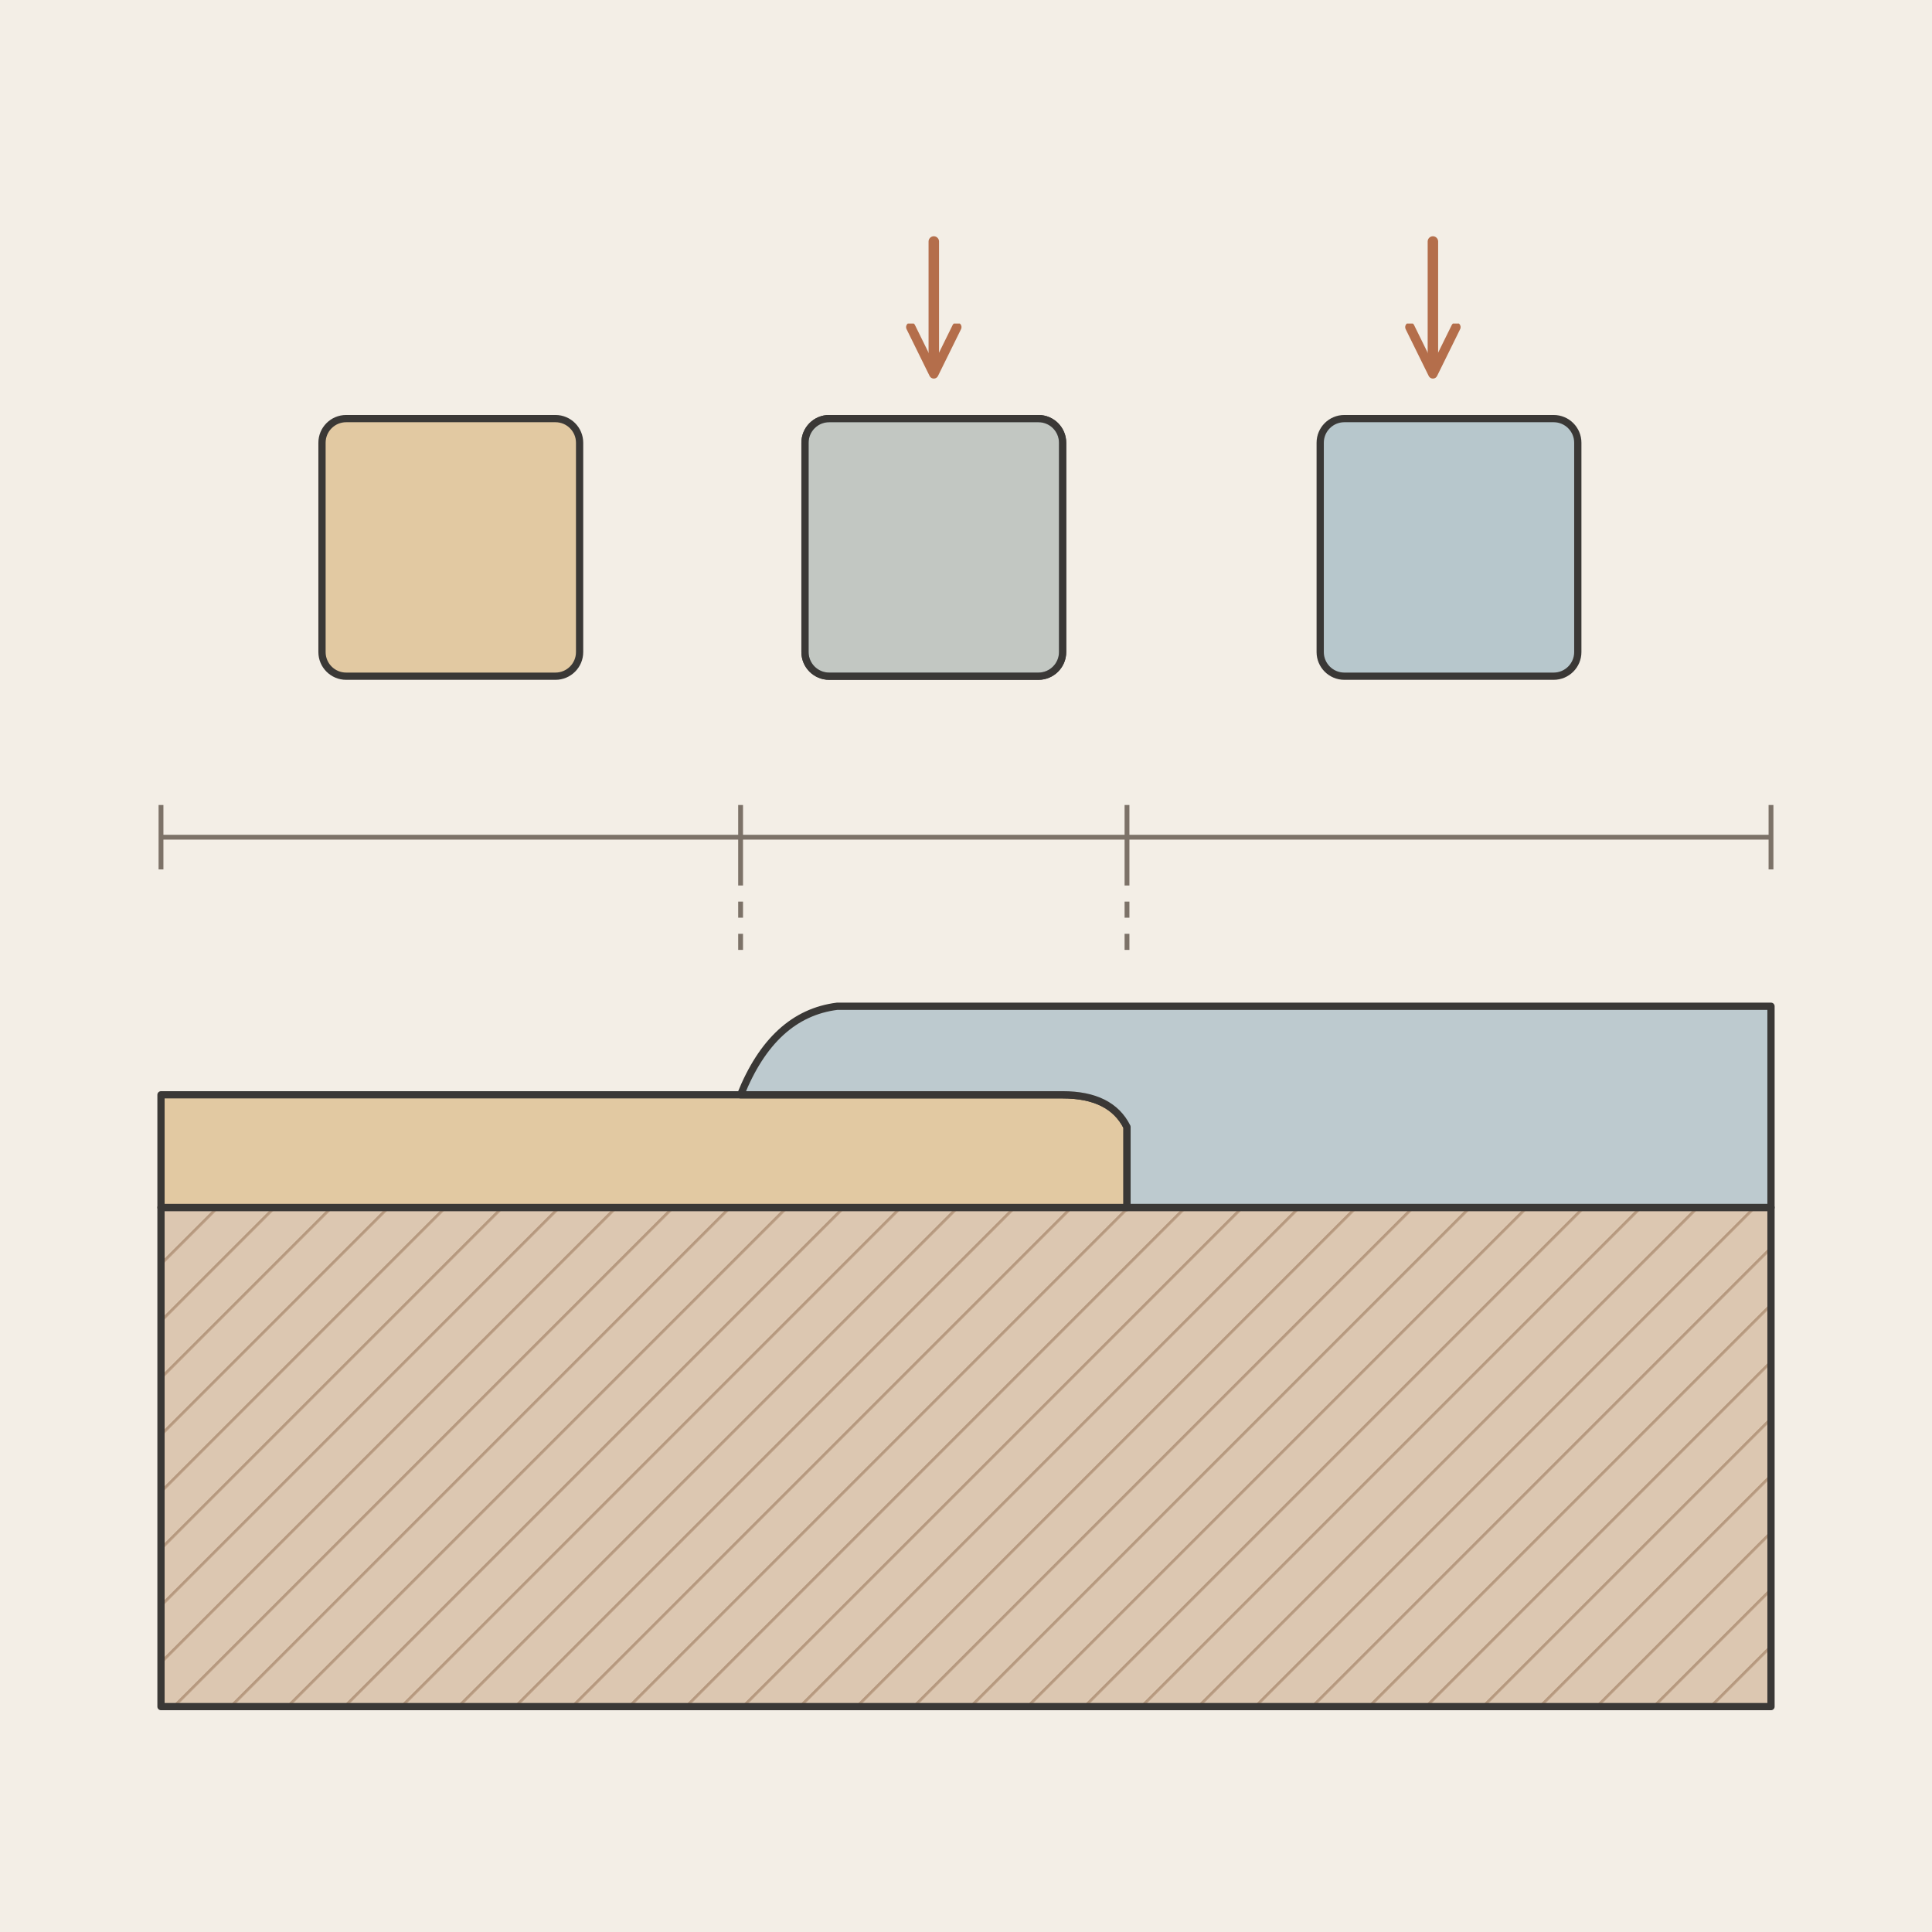
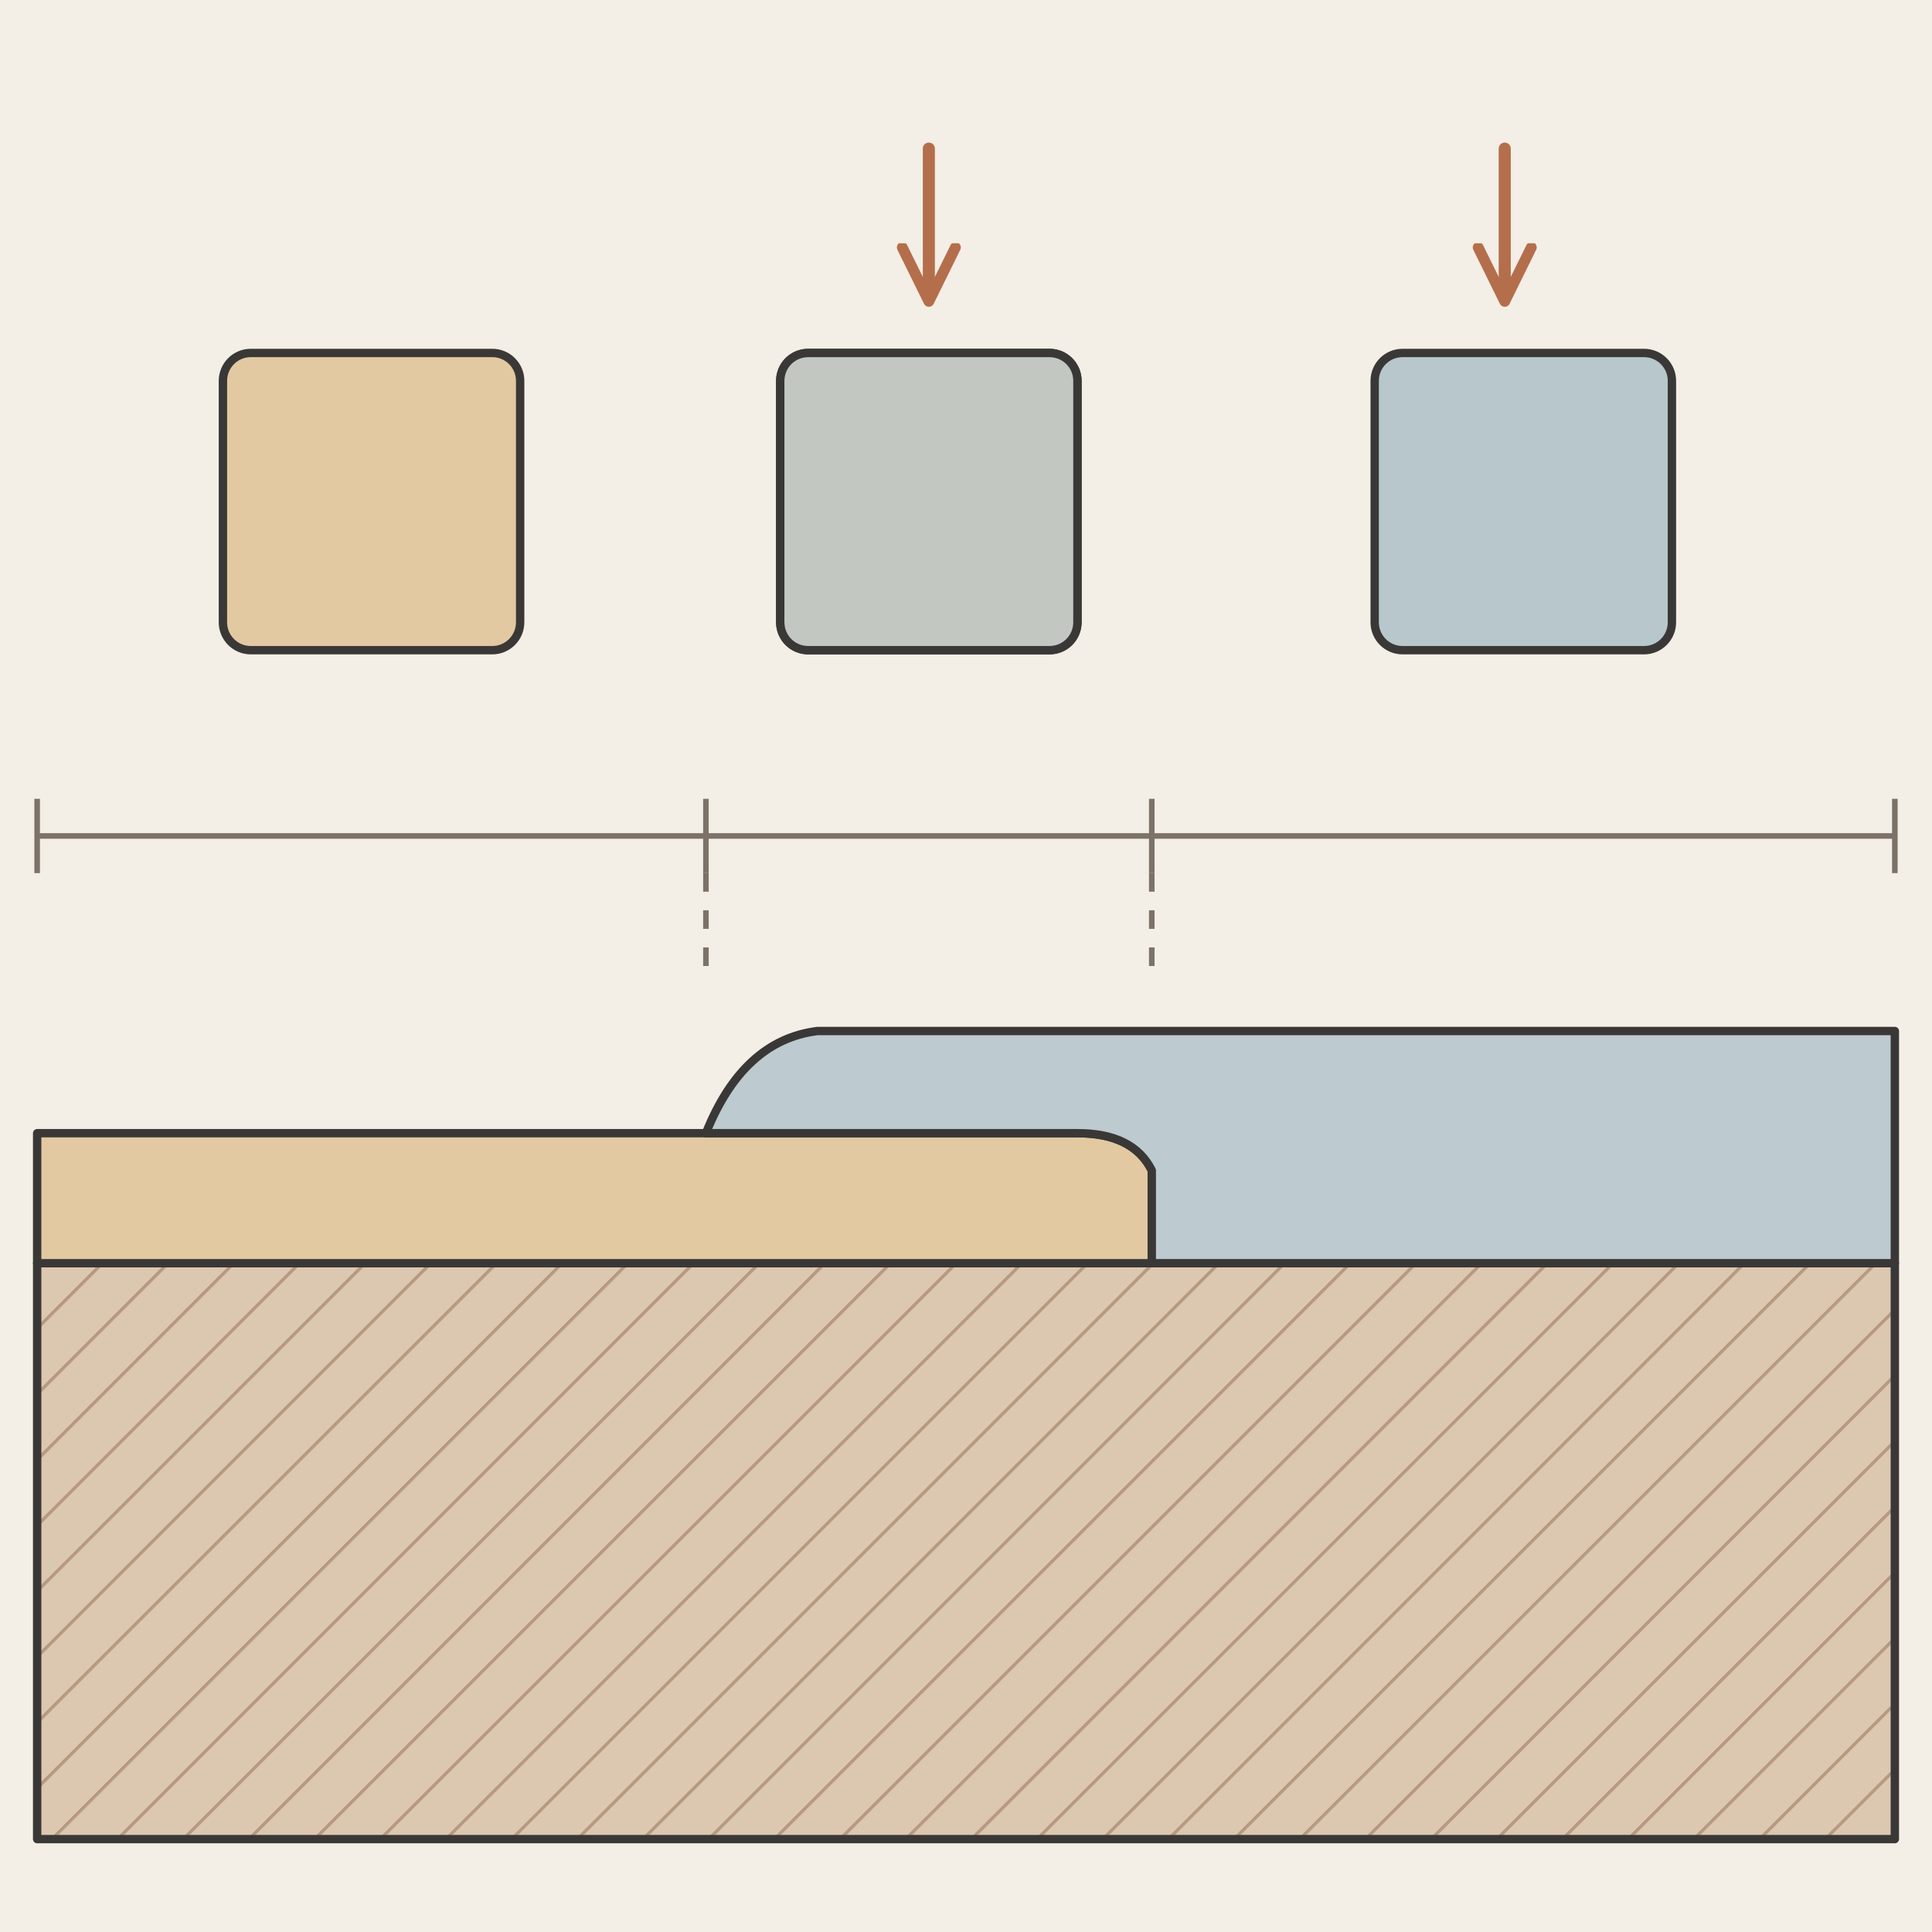
- <svg xmlns="http://www.w3.org/2000/svg" viewBox="0 0 240 240" width="240" height="240">
+ <svg xmlns="http://www.w3.org/2000/svg" viewBox="16 14 208 208" width="208" height="208">
  <rect width="240" height="240" fill="#F3EEE6" />
  <defs>
    <pattern id="h" width="5" height="5" patternUnits="userSpaceOnUse" patternTransform="rotate(45)">
      <rect width="5" height="5" fill="#DCC7B1" />
      <line x1="0" y1="0" x2="0" y2="5" stroke="#B79A80" stroke-width="0.7" />
    </pattern>
    <marker id="a" viewBox="0 0 8 8" refX="6.5" refY="4" markerWidth="5.5" markerHeight="5.5" orient="auto-start-reverse">
      <path d="M0.5,0.8L7,4L0.5,7.2" fill="none" stroke="#B46E4B" stroke-width="1.3" stroke-linecap="round" stroke-linejoin="round" />
    </marker>
    <marker id="aa" viewBox="0 0 8 8" refX="6.5" refY="4" markerWidth="5.5" markerHeight="5.5" orient="auto-start-reverse">
      <path d="M0.5,0.8L7,4L0.5,7.2" fill="none" stroke="#3D5965" stroke-width="1.3" stroke-linecap="round" stroke-linejoin="round" />
    </marker>
    <marker id="al" viewBox="0 0 8 8" refX="6.5" refY="4" markerWidth="5.5" markerHeight="5.5" orient="auto-start-reverse">
      <path d="M0.5,0.8L7,4L0.5,7.2" fill="none" stroke="#D9A441" stroke-width="1.3" stroke-linecap="round" stroke-linejoin="round" />
    </marker>
  </defs>
  <path d="M20,150L23.3,150L26.7,150L30,150L33.3,150L36.7,150L40,150L43.3,150L46.7,150L50,150L53.3,150L56.7,150L60,150L63.3,150L66.7,150L70,150L73.3,150L76.7,150L80,150L83.3,150L86.7,150L90,150L93.3,150L96.7,150L100,150L103.3,150L106.7,150L110,150L113.3,150L116.7,150L120,150L123.3,150L126.7,150L130,150L133.3,150L136.7,150L140,150L143.3,150L146.7,150L150,150L153.3,150L156.7,150L160,150L163.3,150L166.7,150L170,150L173.3,150L176.7,150L180,150L183.3,150L186.7,150L190,150L193.3,150L196.7,150L200,150L203.3,150L206.7,150L210,150L213.3,150L216.7,150L220,150L220,212L20,212Z" fill="url(#h)" stroke="#3A3836" stroke-width="0.9" stroke-linejoin="round" />
  <path d="M20,150L140,150L140,140Q138,136 132,136L20,136Z" fill="#E2C9A2" fill-opacity="1" stroke="#3A3836" stroke-width="0.9" stroke-linejoin="round" />
  <path d="M92,136Q96,126 104,125L220,125L220,150L140,150L140,140Q138,136 132,136Z" fill="#B7C7CC" fill-opacity="0.9" stroke="#3A3836" stroke-width="0.9" stroke-linejoin="round" />
  <path d="M92,108L92,120" fill="none" stroke="#7C7268" stroke-width="0.6" stroke-dasharray="2 2" />
  <path d="M140,108L140,120" fill="none" stroke="#7C7268" stroke-width="0.6" stroke-dasharray="2 2" />
  <path d="M20,104L92,104M92,104L140,104M140,104L220,104" stroke="#7C7268" stroke-width="0.6" />
  <path d="M20,100L20,108" stroke="#7C7268" stroke-width="0.6" />
  <path d="M92,100L92,108" stroke="#7C7268" stroke-width="0.6" />
  <path d="M140,100L140,108" stroke="#7C7268" stroke-width="0.6" />
  <path d="M220,100L220,108" stroke="#7C7268" stroke-width="0.6" />
  <rect x="40" y="52" width="32" height="32" rx="3" fill="#E2C9A2" stroke="#3A3836" stroke-width="0.9" />
  <rect x="100" y="52" width="32" height="32" rx="3" fill="#E2C9A2" stroke="#3A3836" stroke-width="0.9" />
  <rect x="100" y="52" width="32" height="32" rx="3" fill="#B7C7CC" fill-opacity="0.75" stroke="#3A3836" stroke-width="0.9" />
  <rect x="164" y="52" width="32" height="32" rx="3" fill="#B7C7CC" stroke="#3A3836" stroke-width="0.9" />
  <path d="M178,30L178,46" fill="none" stroke="#B46E4B" stroke-width="1.3" stroke-linecap="round" marker-end="url(#a)" />
  <path d="M116,30L116,46" fill="none" stroke="#B46E4B" stroke-width="1.3" stroke-linecap="round" marker-end="url(#a)" />
</svg>
